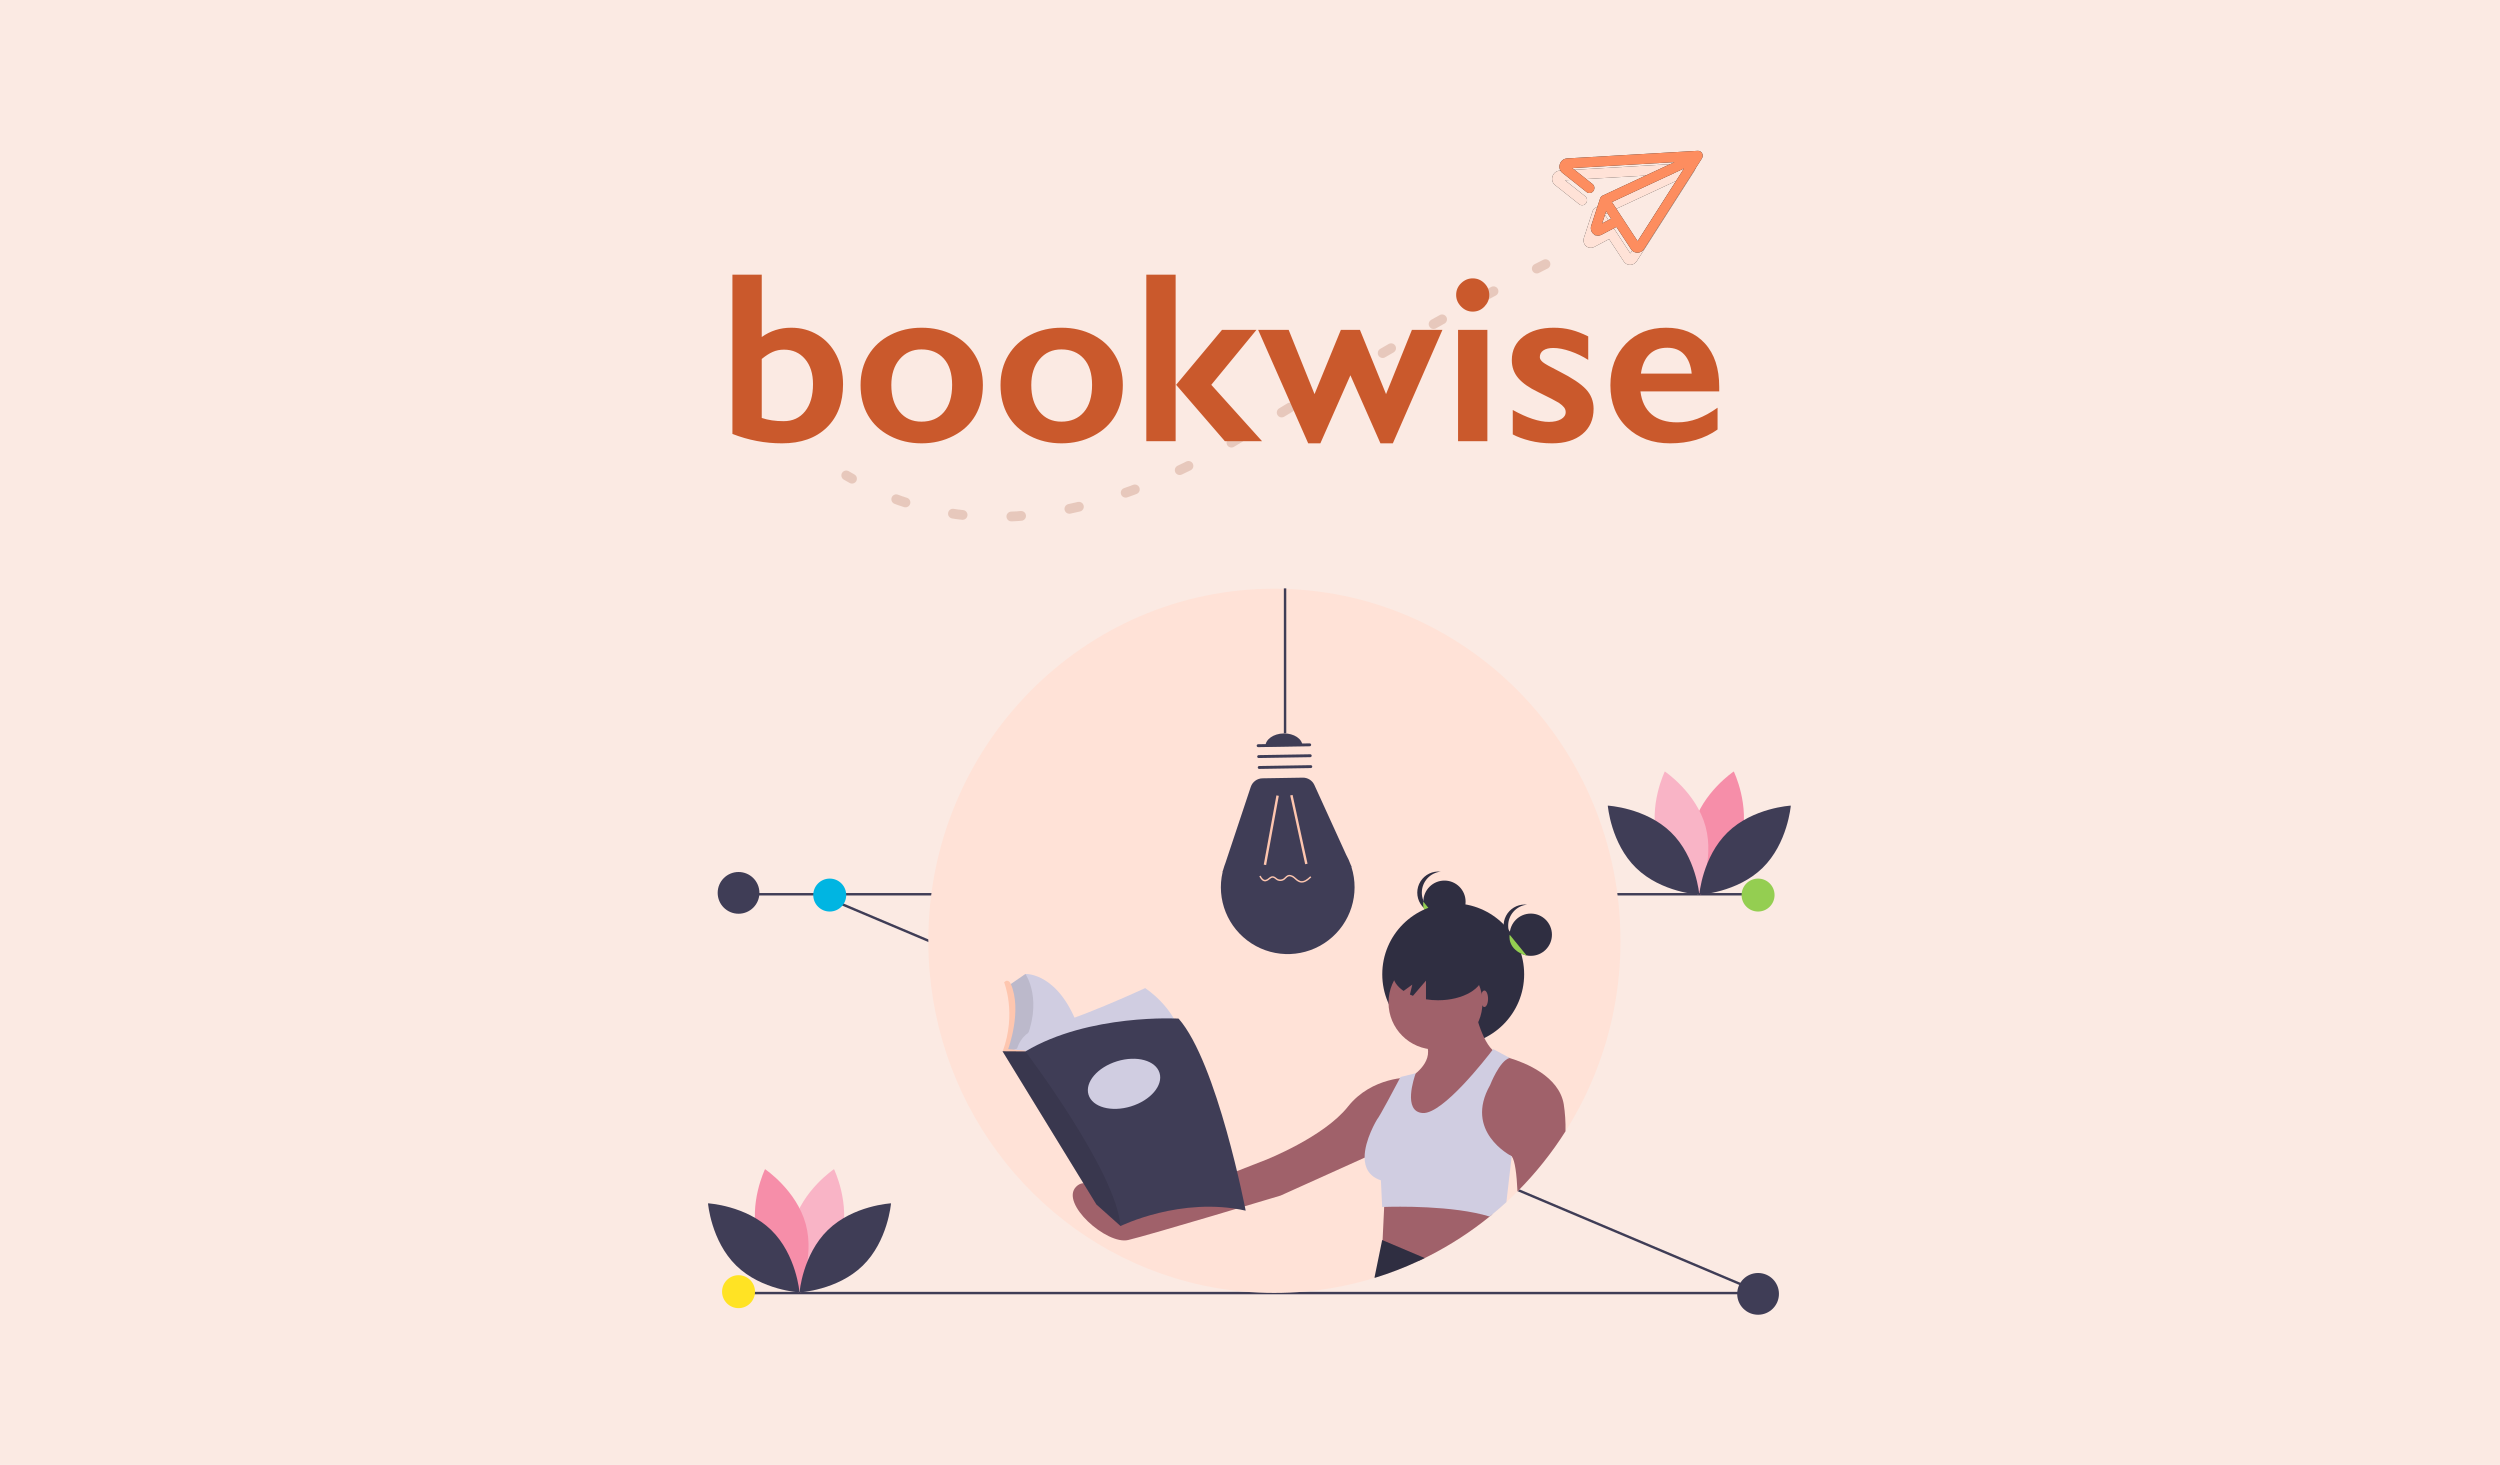
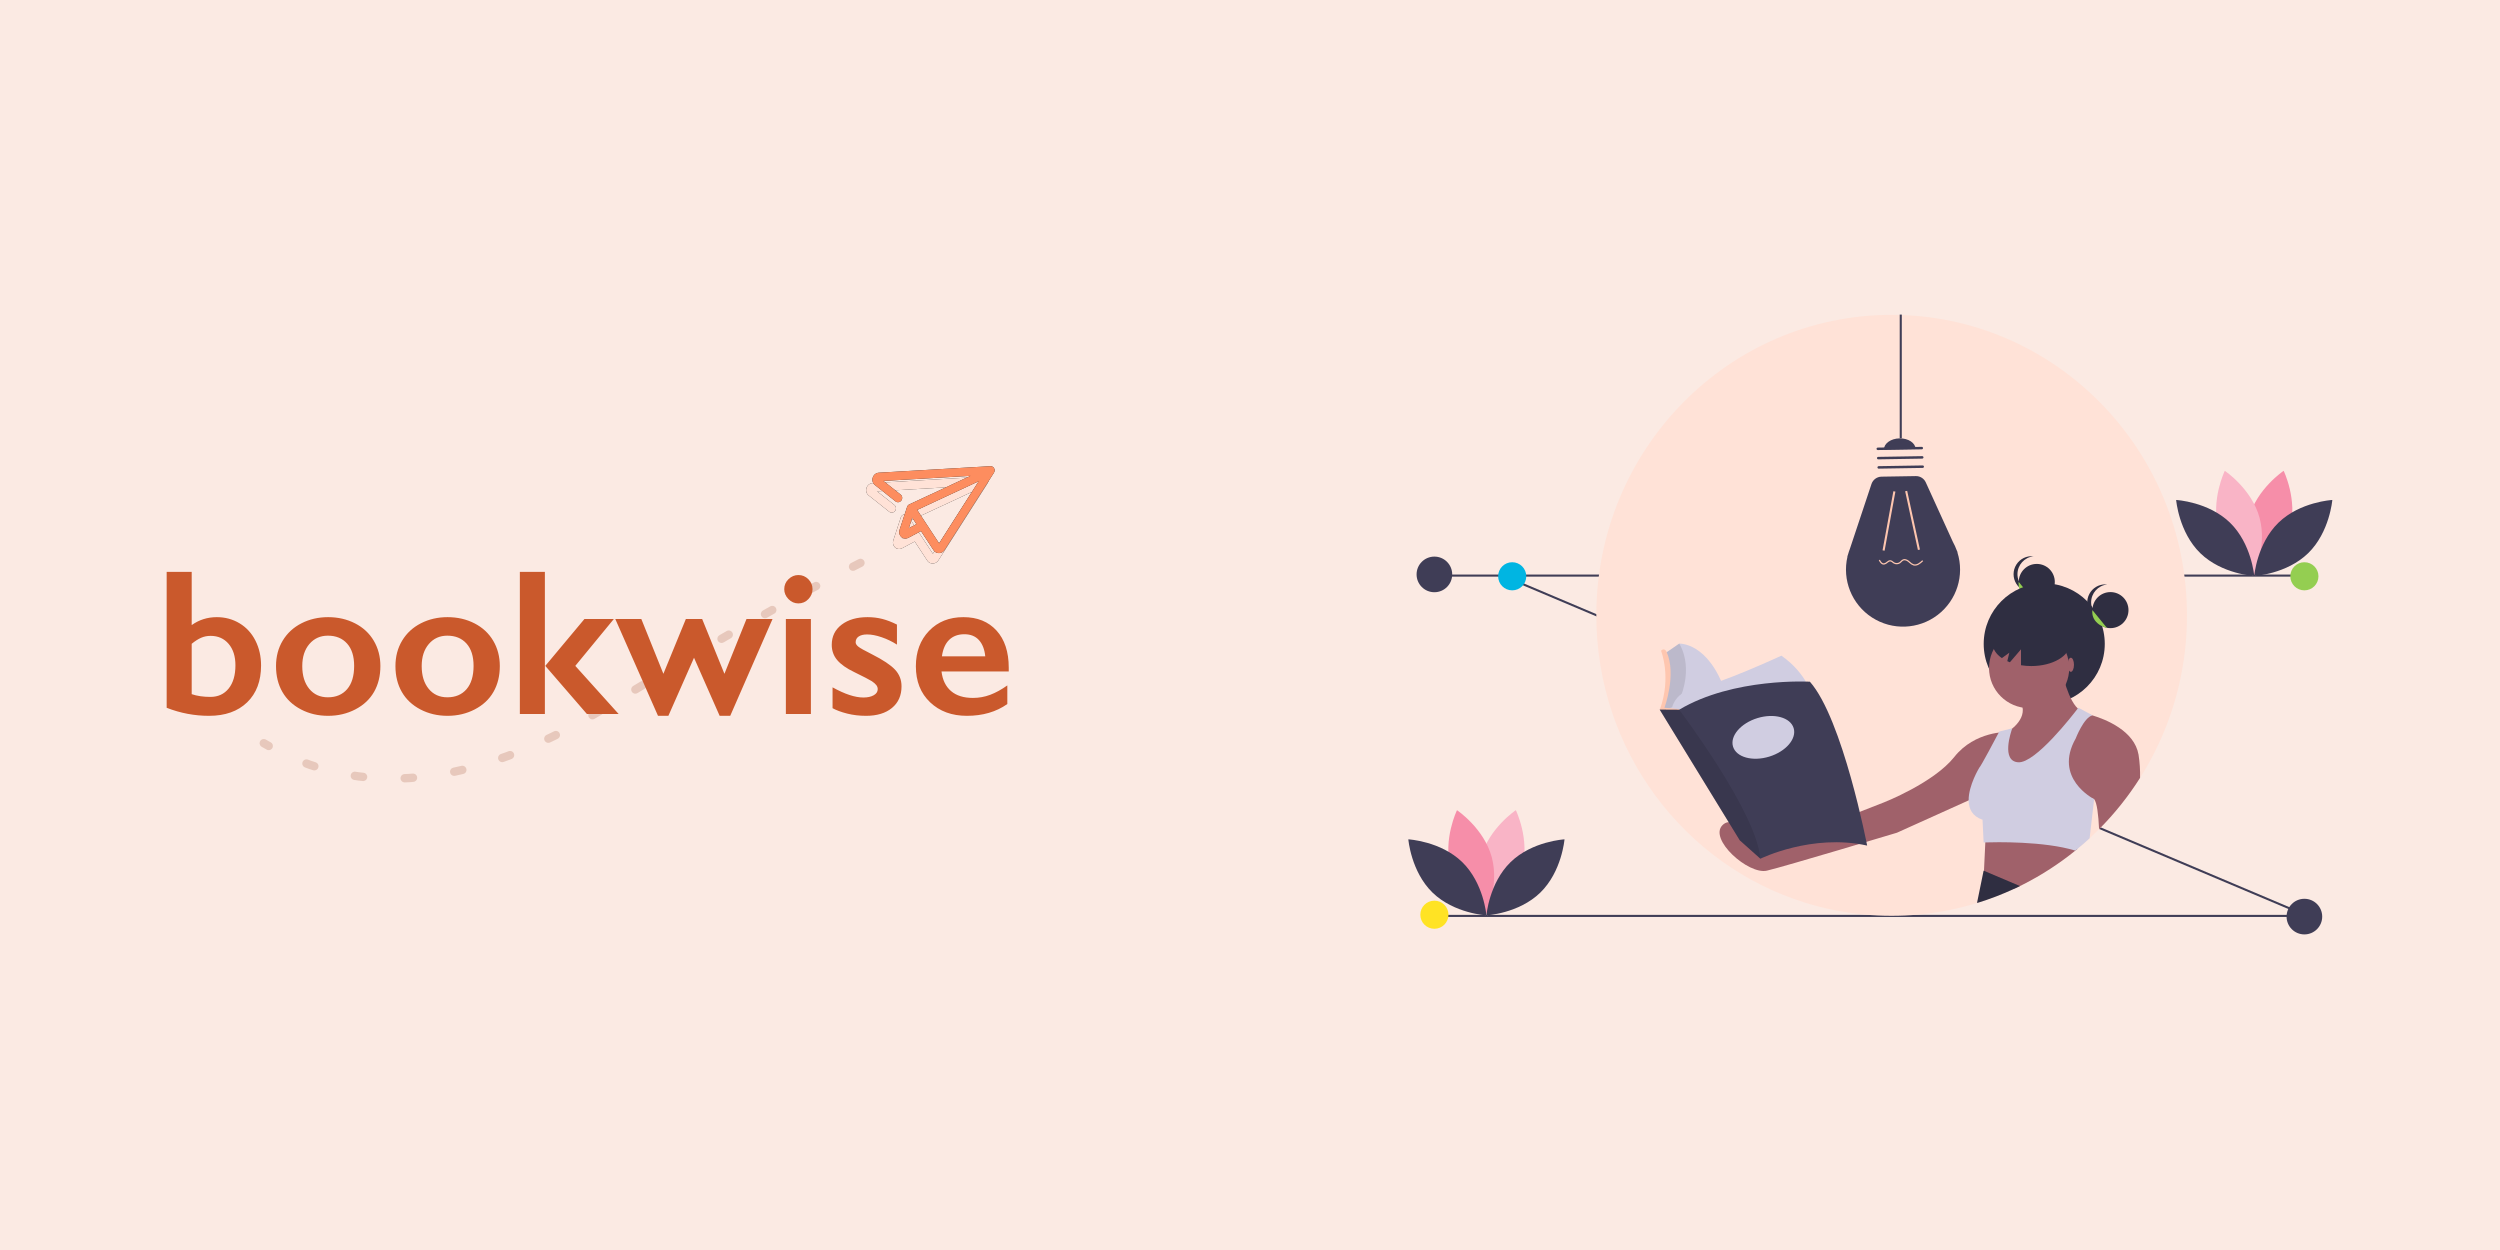
- <svg xmlns="http://www.w3.org/2000/svg" xmlns:xlink="http://www.w3.org/1999/xlink" width="1024px" height="600px" viewBox="0 0 1024 600" version="1.1">
+ <svg xmlns="http://www.w3.org/2000/svg" xmlns:xlink="http://www.w3.org/1999/xlink" width="1200px" height="600px" viewBox="0 0 1200 600" version="1.1">
  <defs>
    <rect id="path-1" x="0" y="0" width="91" height="91" rx="4" />
    <path d="M71.541,21.87 C70.971,21.381 70.181,21.279 69.501,21.586 L20.65,43.681 C19.41,44.239 18.664,45.513 18.741,46.913 C18.817,48.312 19.706,49.484 21.001,49.882 L33.046,53.659 C34.088,53.989 35.196,53.375 35.504,52.294 C35.811,51.213 35.229,50.064 34.187,49.746 L24.105,46.583 L62.271,29.323 L39.76,52.624 C39.749,52.635 39.738,52.658 39.716,52.67 C39.683,52.704 39.661,52.727 39.628,52.761 C39.606,52.783 39.585,52.818 39.574,52.84 C39.563,52.863 39.541,52.886 39.53,52.909 C39.519,52.92 39.519,52.931 39.519,52.931 C39.497,52.954 39.486,52.988 39.464,53.011 C39.442,53.045 39.431,53.079 39.409,53.113 C39.398,53.136 39.387,53.17 39.376,53.193 C39.354,53.227 39.343,53.273 39.321,53.307 C39.31,53.33 39.299,53.352 39.299,53.375 C39.288,53.421 39.266,53.455 39.255,53.5 C39.244,53.523 39.244,53.546 39.233,53.568 C39.222,53.614 39.212,53.659 39.201,53.705 C39.201,53.728 39.19,53.75 39.19,53.773 C39.179,53.819 39.179,53.864 39.179,53.91 C39.179,53.933 39.179,53.967 39.179,53.989 C39.179,54.035 39.179,54.08 39.179,54.115 C39.179,54.137 39.179,54.149 39.179,54.171 L39.771,65.834 C39.837,67.108 40.627,68.212 41.79,68.644 C42.13,68.769 42.47,68.826 42.81,68.826 C43.655,68.826 44.477,68.462 45.07,67.779 L49.579,62.614 L58.465,68.997 C59.013,69.383 59.638,69.588 60.286,69.588 C60.681,69.588 61.087,69.509 61.471,69.349 C62.469,68.94 63.193,68.041 63.412,66.96 L72.222,23.884 C72.375,23.133 72.112,22.359 71.541,21.87 Z M43.611,63.376 L43.347,58.131 L46.32,60.27 L43.611,63.376 Z M59.792,64.958 L44.225,53.773 L66.857,30.347 L59.792,64.958 Z" id="path-3" />
    <rect id="path-5" x="0" y="0" width="91" height="91" rx="4" />
    <path d="M71.541,21.87 C70.971,21.381 70.181,21.279 69.501,21.586 L20.65,43.681 C19.41,44.239 18.664,45.513 18.741,46.913 C18.817,48.312 19.706,49.484 21.001,49.882 L33.046,53.659 C34.088,53.989 35.196,53.375 35.504,52.294 C35.811,51.213 35.229,50.064 34.187,49.746 L24.105,46.583 L62.271,29.323 L39.76,52.624 C39.749,52.635 39.738,52.658 39.716,52.67 C39.683,52.704 39.661,52.727 39.628,52.761 C39.606,52.783 39.585,52.818 39.574,52.84 C39.563,52.863 39.541,52.886 39.53,52.909 C39.519,52.92 39.519,52.931 39.519,52.931 C39.497,52.954 39.486,52.988 39.464,53.011 C39.442,53.045 39.431,53.079 39.409,53.113 C39.398,53.136 39.387,53.17 39.376,53.193 C39.354,53.227 39.343,53.273 39.321,53.307 C39.31,53.33 39.299,53.352 39.299,53.375 C39.288,53.421 39.266,53.455 39.255,53.5 C39.244,53.523 39.244,53.546 39.233,53.568 C39.222,53.614 39.212,53.659 39.201,53.705 C39.201,53.728 39.19,53.75 39.19,53.773 C39.179,53.819 39.179,53.864 39.179,53.91 C39.179,53.933 39.179,53.967 39.179,53.989 C39.179,54.035 39.179,54.08 39.179,54.115 C39.179,54.137 39.179,54.149 39.179,54.171 L39.771,65.834 C39.837,67.108 40.627,68.212 41.79,68.644 C42.13,68.769 42.47,68.826 42.81,68.826 C43.655,68.826 44.477,68.462 45.07,67.779 L49.579,62.614 L58.465,68.997 C59.013,69.383 59.638,69.588 60.286,69.588 C60.681,69.588 61.087,69.509 61.471,69.349 C62.469,68.94 63.193,68.041 63.412,66.96 L72.222,23.884 C72.375,23.133 72.112,22.359 71.541,21.87 Z M43.611,63.376 L43.347,58.131 L46.32,60.27 L43.611,63.376 Z M59.792,64.958 L44.225,53.773 L66.857,30.347 L59.792,64.958 Z" id="path-7" />
  </defs>
-   <g id="bookwise-hero" stroke="none" stroke-width="1" fill="none" fill-rule="evenodd">
-     <rect fill="#FBEAE3" x="0" y="0" width="1024" height="600" />
-     <g id="undraw_book_reading_kx9s" transform="translate(290, 241)" fill-rule="nonzero">
+   <g id="bookwise_hero" stroke="none" stroke-width="1" fill="none" fill-rule="evenodd">
+     <rect fill="#FBEAE3" x="0" y="0" width="1200" height="600" />
+     <g id="undraw_book_reading_kx9s" transform="translate(676, 151)" fill-rule="nonzero">
      <rect id="Rectangle" fill="#3F3D56" x="12.386" y="288.137" width="418.05" height="1" />
      <rect id="Rectangle" fill="#3F3D56" transform="translate(237.611, 206.6872) rotate(-67.07803) translate(-237.611, -206.6872) " x="237.161" y="-2.338" width="1" height="418.05" />
      <rect id="Rectangle" fill="#3F3D56" x="12.386" y="124.787" width="418.05" height="1" />
      <path d="M373.737,144.362 C373.853,182.82 358.679,219.746 331.558,247.012 C330.077,248.501 328.564,249.956 327.017,251.377 C325.154,253.096 323.243,254.762 321.284,256.376 C320.911,256.687 320.537,256.993 320.159,257.294 C312.42,263.566 304.04,269 295.157,273.508 C294.631,273.773 294.104,274.039 293.573,274.3 C292.732,274.714 291.881,275.119 291.031,275.515 C259.547,290.165 223.742,292.595 190.568,282.332 C132.487,264.305 90.236,209.356 90.236,144.362 C90.236,64.708 153.7,0.137 231.986,0.137 C310.273,0.137 373.737,64.708 373.737,144.362 Z" id="Path" fill="#FFE2D7" />
      <path d="M263.547,114.107 L263.659,114.103 L263.215,113.128 C262.717,111.747 262.107,110.409 261.393,109.127 L248.372,80.538 C247.523,78.674 245.649,77.49 243.601,77.523 L227.111,77.799 C224.926,77.835 223.002,79.247 222.311,81.321 L211.945,112.455 C211.604,113.327 211.308,114.216 211.058,115.118 L210.706,116.176 L210.789,116.172 C208.156,127.428 212.874,139.125 222.581,145.403 C232.287,151.681 244.89,151.188 254.076,144.17 C263.262,137.153 267.052,125.123 263.547,114.107 L263.547,114.107 Z" id="Path" fill="#3F3D56" />
      <rect id="Rectangle" fill="#FEC6AF" transform="translate(230.514, 99.02649) rotate(-79.63351) translate(-230.514, -99.02649) " x="216.096" y="98.729" width="28.836" height="1" />
      <rect id="Rectangle" fill="#FEC6AF" transform="translate(241.8229, 98.83809) rotate(-12.26435) translate(-241.8229, -98.83809) " x="241.525" y="84.42" width="1" height="28.836" />
      <path d="M225.314,63.838 L246.443,63.486 C246.772,63.48 247.043,63.742 247.049,64.071 C247.054,64.4 246.792,64.671 246.463,64.676 L225.334,65.028 C225.121,65.032 224.923,64.921 224.813,64.739 C224.704,64.557 224.7,64.33 224.803,64.144 C224.906,63.958 225.101,63.841 225.314,63.838 L225.314,63.838 Z" id="Path" fill="#3F3D56" />
      <path d="M225.537,68.299 L246.667,67.947 C246.995,67.942 247.266,68.204 247.272,68.532 C247.277,68.861 247.015,69.132 246.686,69.138 L225.557,69.49 C225.228,69.495 224.957,69.233 224.952,68.904 C224.946,68.576 225.208,68.305 225.537,68.299 Z" id="Path" fill="#3F3D56" />
      <path d="M225.76,72.761 L246.89,72.409 C247.218,72.403 247.489,72.665 247.495,72.994 C247.5,73.323 247.238,73.594 246.91,73.599 L225.78,73.951 C225.451,73.957 225.18,73.695 225.175,73.366 C225.169,73.037 225.431,72.766 225.76,72.761 L225.76,72.761 Z" id="Path" fill="#3F3D56" />
      <path d="M235.808,59.416 C231.617,59.486 228.258,61.879 228.306,64.76 L243.484,64.507 C243.436,61.626 239.999,59.346 235.808,59.416 Z" id="Path" fill="#3F3D56" />
      <path d="M238.143,117.345 C238.971,117.401 239.756,117.736 240.369,118.296 C240.526,118.426 240.68,118.562 240.835,118.699 C241.324,119.21 241.924,119.602 242.588,119.846 C244.043,120.243 245.478,119.093 246.69,117.916 L247.105,118.343 C245.773,119.637 244.176,120.896 242.432,120.421 C241.678,120.155 240.997,119.719 240.441,119.145 C240.291,119.012 240.141,118.88 239.989,118.754 C239.492,118.341 238.531,117.699 237.677,118.032 C237.322,118.205 237.007,118.448 236.75,118.747 C236.551,118.957 236.336,119.15 236.107,119.326 C235.148,120.007 233.874,120.045 232.876,119.422 C232.701,119.305 232.532,119.179 232.371,119.043 C232.106,118.781 231.776,118.593 231.415,118.499 C230.909,118.428 230.449,118.789 229.962,119.171 C229.502,119.619 228.913,119.912 228.278,120.008 C228.256,120.009 228.234,120.01 228.213,120.01 C227.027,120.03 226.274,118.844 225.809,117.942 L226.338,117.669 C226.97,118.895 227.58,119.454 228.246,119.414 C228.756,119.316 229.226,119.068 229.595,118.703 C230.158,118.261 230.741,117.804 231.497,117.91 C231.968,118.012 232.4,118.245 232.745,118.581 C232.89,118.702 233.041,118.816 233.198,118.921 C233.99,119.406 234.994,119.376 235.756,118.845 C235.96,118.687 236.152,118.514 236.329,118.326 C236.642,117.967 237.028,117.678 237.46,117.478 C237.678,117.393 237.909,117.348 238.143,117.345 L238.143,117.345 Z" id="Path" fill="#FEC6AF" />
      <rect id="Rectangle" fill="#3F3D56" x="235.86" y="0" width="1" height="59.392" />
      <path d="M423.189,102.902 C419.417,116.845 406.497,125.481 406.497,125.481 C406.497,125.481 399.693,111.509 403.465,97.566 C407.237,83.622 420.157,74.987 420.157,74.987 C420.157,74.987 426.961,88.958 423.189,102.902 Z" id="Path" fill="#F68EA9" />
      <path d="M388.875,102.902 C392.647,116.845 405.567,125.481 405.567,125.481 C405.567,125.481 412.371,111.509 408.599,97.566 C404.827,83.622 391.907,74.987 391.907,74.987 C391.907,74.987 385.103,88.958 388.875,102.902 Z" id="Path" fill="#F9B4C6" />
      <path d="M394.417,99.905 C404.768,109.981 406.032,125.469 406.032,125.469 C406.032,125.469 390.515,124.622 380.165,114.546 C369.814,104.471 368.55,88.982 368.55,88.982 C368.55,88.982 384.067,89.829 394.417,99.905 Z" id="Path" fill="#3F3D56" />
      <path d="M417.647,99.905 C407.296,109.981 406.032,125.469 406.032,125.469 C406.032,125.469 421.549,124.622 431.899,114.546 C442.25,104.471 443.514,88.982 443.514,88.982 C443.514,88.982 427.997,89.829 417.647,99.905 Z" id="Path" fill="#3F3D56" />
      <path d="M54.639,265.802 C50.867,279.745 37.947,288.381 37.947,288.381 C37.947,288.381 31.143,274.409 34.915,260.466 C38.687,246.522 51.607,237.887 51.607,237.887 C51.607,237.887 58.411,251.858 54.639,265.802 Z" id="Path" fill="#F9B4C6" />
      <path d="M20.325,265.802 C24.097,279.745 37.017,288.381 37.017,288.381 C37.017,288.381 43.821,274.409 40.049,260.466 C36.277,246.522 23.357,237.887 23.357,237.887 C23.357,237.887 16.553,251.858 20.325,265.802 Z" id="Path" fill="#F68EA9" />
      <path d="M25.867,262.805 C36.218,272.881 37.482,288.369 37.482,288.369 C37.482,288.369 21.965,287.522 11.615,277.446 C1.264,267.371 1.42108547e-14,251.882 1.42108547e-14,251.882 C1.42108547e-14,251.882 15.517,252.729 25.867,262.805 Z" id="Path" fill="#3F3D56" />
      <path d="M49.097,262.805 C38.746,272.881 37.482,288.369 37.482,288.369 C37.482,288.369 52.999,287.522 63.349,277.446 C73.7,267.371 74.964,251.882 74.964,251.882 C74.964,251.882 59.447,252.729 49.097,262.805 Z" id="Path" fill="#3F3D56" />
      <circle id="Oval" fill="#2F2E41" cx="301.654" cy="128.335" r="8.655" />
      <path d="M292.38,124.625 C292.381,120.205 295.713,116.495 300.108,116.021 C296.81,115.661 293.596,117.218 291.834,120.029 C290.072,122.84 290.072,126.411 291.834,129.222 C293.596,132.033 296.81,133.59 300.108,133.23 C295.713,132.756 292.381,129.046 292.38,124.625 L292.38,124.625 Z" id="Path" fill="#2F2E41" />
      <path d="M292.998,128.335 C292.998,128.335 291.654,134.517 300.054,136.99 L292.998,128.335 Z" id="Path" fill="#94CE51" />
      <circle id="Oval" fill="#2F2E41" cx="305.234" cy="158.069" r="29.058" />
      <path d="M321.284,256.376 C320.911,256.687 320.537,256.993 320.159,257.294 C312.42,263.566 304.04,269 295.157,273.508 C294.631,273.773 294.104,274.039 293.573,274.3 C292.732,274.714 291.881,275.119 291.031,275.515 L276.136,270.551 L276.307,266.983 L276.307,266.969 L276.955,253.361 L277.175,248.708 L321.284,256.376 Z" id="Path" fill="#A0616A" />
      <path d="M293.573,274.3 C292.732,274.714 291.881,275.119 291.031,275.515 C285.212,278.235 279.211,280.546 273.071,282.431 C273.04,282.341 273.022,282.247 273.017,282.152 L276.136,266.911 L276.307,266.983 L293.573,274.3 Z" id="Path" fill="#2F2E41" />
      <circle id="Oval" fill="#A0616A" cx="297.98" cy="169.655" r="19.243" />
      <path d="M313.583,170.695 C313.583,170.695 316.703,186.298 322.424,189.938 L290.699,227.384 L278.737,215.942 L287.579,200.34 C287.579,200.34 297.46,194.619 294.34,186.818 L313.583,170.695 Z" id="Path" fill="#A0616A" />
      <path d="M351.232,222.37 C345.593,231.277 338.995,239.541 331.558,247.012 C331.238,240.037 330.545,234.286 329.186,232.585 C329.183,232.584 329.179,232.583 329.177,232.58 L312.541,227.383 C312.541,227.383 316.181,193.057 325.024,191.5 C325.024,191.5 326.306,191.761 328.3,192.364 C334.726,194.299 348.523,199.753 350.507,211.259 C351.072,214.935 351.314,218.652 351.232,222.37 L351.232,222.37 Z" id="Path" fill="#A0616A" />
      <path d="M287.579,200.34 C287.579,200.34 271.977,199.82 262.095,212.302 C252.214,224.783 228.29,234.145 228.29,234.145 L168.481,257.548 C168.481,257.548 157.56,238.305 150.799,245.066 C144.038,251.827 163.281,268.99 172.122,266.909 C180.963,264.829 234.531,248.707 234.531,248.707 L277.177,229.464 L287.579,200.34 Z" id="Path" fill="#A0616A" />
      <path d="M329.186,232.585 L327.017,251.377 C325.154,253.096 323.243,254.762 321.284,256.376 C320.911,256.687 320.537,256.993 320.159,257.294 C305.143,252.691 281.612,253.204 276.955,253.361 C276.424,253.375 276.136,253.388 276.136,253.388 L275.618,242.467 C270.628,240.806 268.99,237.175 268.945,233.179 C268.868,225.934 274.057,217.501 274.057,217.501 C274.988,216.569 281.95,203.371 283.39,200.635 C283.556,200.315 283.651,200.14 283.651,200.14 L289.892,198.583 C289.892,198.583 289.874,198.632 289.838,198.722 C289.28,200.284 284.429,214.409 292.781,214.9 C300.998,215.386 318.872,192.31 321.334,189.074 C321.518,188.831 321.617,188.701 321.617,188.701 L328.381,192.341 C328.354,192.35 328.327,192.355 328.3,192.364 C324.169,193.511 320.344,203.461 320.344,203.461 C309.557,222.469 328.705,232.342 329.177,232.58 C329.179,232.583 329.183,232.584 329.186,232.585 Z" id="Path" fill="#D0CDE1" />
      <path d="M299.026,147.068 C288.782,147.068 280.478,151.912 280.478,157.888 C280.478,160.561 282.147,163.005 284.903,164.892 L288.473,162.305 L287.502,166.358 C287.905,166.545 288.317,166.726 288.746,166.893 L294.08,160.67 L294.08,168.315 C295.715,168.577 297.369,168.708 299.026,168.707 C309.269,168.707 317.573,163.863 317.573,157.888 C317.573,151.912 309.269,147.068 299.026,147.068 Z" id="Path" fill="#2F2E41" />
      <circle id="Oval" fill="#2F2E41" cx="337.019" cy="141.857" r="8.655" />
      <path d="M327.745,138.147 C327.746,133.727 331.078,130.017 335.473,129.543 C335.165,129.51 334.856,129.493 334.546,129.492 C331.34,129.487 328.394,131.255 326.89,134.087 C325.386,136.918 325.57,140.35 327.369,143.004 C329.168,145.658 332.286,147.1 335.473,146.752 C331.078,146.278 327.746,142.568 327.745,138.147 L327.745,138.147 Z" id="Path" fill="#2F2E41" />
      <path d="M328.364,141.857 C328.364,141.857 327.019,148.039 335.42,150.512 L328.364,141.857 Z" id="Path" fill="#94CE51" />
      <ellipse id="Oval" fill="#A0616A" cx="318.003" cy="168.095" rx="1.502" ry="3.38" />
      <path d="M152.182,181.173 L129.377,186.698 L129.303,186.716 L126.824,188.96 L126.11,189.605 L124.581,189.328 L121.873,188.839 L123.76,182.47 L124.114,170.323 L122.816,162.893 L130.01,157.94 C130.01,157.94 144.044,157.115 152.182,181.173 Z" id="Path" fill="#D0CDE1" />
      <path d="M129.377,186.698 C129.068,187.357 129.715,186.922 129.362,187.6 L126.059,188.662 L124.581,189.328 L121.873,188.839 L123.76,182.47 L124.114,170.323 L122.816,162.893 L130.01,157.94 C130.01,157.94 137.731,168.875 129.377,186.698 Z" id="Path" fill="#000000" opacity="0.1" />
      <path d="M179.07,163.719 C179.07,163.719 149.115,177.635 136.968,179.758 C124.821,181.881 125.883,194.028 125.883,194.028 L193.93,183.414 C193.93,183.414 191.571,172.446 179.07,163.719 Z" id="Path" fill="#D0CDE1" />
      <path d="M121.283,161.36 C121.283,161.36 126.472,173.979 120.693,189.664 L127.416,192.73 L130.01,189.664 L130.069,189.369 L122.934,188.721 C122.934,188.721 128.831,172.918 123.996,161.95 C123.996,161.95 122.934,159.591 121.283,161.36 Z" id="Path" fill="#FEC6AF" />
      <path d="M220.229,254.881 C193.694,248.984 168.987,261.191 168.987,261.191 L168.92,261.13 L159.081,252.346 L120.634,189.605 L130.01,189.664 C156.073,174.097 192.751,176.22 192.751,176.22 C208.554,194.146 220.229,254.881 220.229,254.881 Z" id="Path" fill="#3F3D56" />
      <path d="M168.92,261.13 L159.081,252.346 L120.634,189.605 L130.01,189.664 C130.01,189.664 167.378,239.018 168.92,261.13 Z" id="Path" fill="#000000" opacity="0.1" />
      <ellipse id="Oval" fill="#D0CDE1" transform="translate(170.4023, 202.9316) rotate(-17.05185) translate(-170.4023, -202.9316) " cx="170.402" cy="202.932" rx="15.213" ry="9.671" />
      <circle id="Oval" fill="#3F3D56" cx="12.507" cy="124.719" r="8.55" />
      <circle id="Oval" fill="#3F3D56" cx="430.107" cy="288.969" r="8.55" />
      <circle id="Oval" fill="#00B5E2" cx="49.857" cy="125.619" r="6.75" />
      <circle id="Oval" fill="#94CE51" cx="430.107" cy="125.619" r="6.75" />
      <circle id="Oval" fill="#FFE324" cx="12.507" cy="288.069" r="6.75" />
    </g>
-     <g id="Group" transform="translate(300, 16)">
+     <g id="Group" transform="translate(80, 178)">
      <path d="M354.617,81.716 C320.288,97.553 271.804,124.473 209.165,162.476 C146.527,200.478 92.344,205.896 46.617,178.728" id="Path" stroke-opacity="0.2" stroke="#974321" stroke-width="4" stroke-linecap="round" stroke-linejoin="round" stroke-dasharray="4,20" />
      <path d="M12.012,96.503 L12.012,122.041 C15.56,119.501 19.58,118.232 24.072,118.232 C28.076,118.232 31.714,119.217 34.985,121.186 C38.257,123.155 40.796,125.922 42.603,129.487 C44.409,133.051 45.312,137.031 45.312,141.425 C45.312,148.912 43.083,154.812 38.623,159.126 C34.163,163.439 28.06,165.595 20.312,165.595 C13.346,165.595 6.576,164.309 0,161.738 L0,96.503 L12.012,96.503 Z M12.012,155.195 C14.583,156.074 17.578,156.513 20.996,156.513 C24.674,156.513 27.596,155.17 29.761,152.485 C31.925,149.799 33.008,146.08 33.008,141.328 C33.008,137.031 31.917,133.605 29.736,131.049 C27.555,128.494 24.674,127.216 21.094,127.216 C19.434,127.216 17.904,127.526 16.504,128.144 C15.104,128.763 13.607,129.723 12.012,131.025 L12.012,155.195 Z M77.49,118.232 C82.243,118.232 86.556,119.225 90.43,121.21 C94.303,123.196 97.298,125.979 99.414,129.56 C101.53,133.141 102.588,137.194 102.588,141.718 C102.588,146.438 101.571,150.572 99.536,154.121 C97.502,157.669 94.507,160.468 90.552,162.519 C86.597,164.57 82.243,165.595 77.49,165.595 C72.705,165.595 68.359,164.57 64.453,162.519 C60.547,160.468 57.577,157.669 55.542,154.121 C53.507,150.572 52.49,146.438 52.49,141.718 C52.49,137.128 53.564,133.051 55.713,129.487 C57.861,125.922 60.856,123.155 64.697,121.186 C68.538,119.217 72.803,118.232 77.49,118.232 Z M65.088,141.718 C65.088,146.276 66.203,149.913 68.433,152.631 C70.662,155.35 73.649,156.709 77.393,156.709 C81.299,156.709 84.375,155.406 86.621,152.802 C88.867,150.198 89.99,146.471 89.99,141.621 C89.99,136.998 88.859,133.426 86.597,130.903 C84.334,128.38 81.266,127.119 77.393,127.119 C73.747,127.119 70.785,128.453 68.506,131.123 C66.227,133.792 65.088,137.324 65.088,141.718 Z M134.814,118.232 C139.567,118.232 143.88,119.225 147.754,121.21 C151.628,123.196 154.622,125.979 156.738,129.56 C158.854,133.141 159.912,137.194 159.912,141.718 C159.912,146.438 158.895,150.572 156.86,154.121 C154.826,157.669 151.831,160.468 147.876,162.519 C143.921,164.57 139.567,165.595 134.814,165.595 C130.029,165.595 125.684,164.57 121.777,162.519 C117.871,160.468 114.901,157.669 112.866,154.121 C110.832,150.572 109.814,146.438 109.814,141.718 C109.814,137.128 110.889,133.051 113.037,129.487 C115.186,125.922 118.18,123.155 122.021,121.186 C125.863,119.217 130.127,118.232 134.814,118.232 Z M122.412,141.718 C122.412,146.276 123.527,149.913 125.757,152.631 C127.987,155.35 130.973,156.709 134.717,156.709 C138.623,156.709 141.699,155.406 143.945,152.802 C146.191,150.198 147.314,146.471 147.314,141.621 C147.314,136.998 146.183,133.426 143.921,130.903 C141.659,128.38 138.591,127.119 134.717,127.119 C131.071,127.119 128.109,128.453 125.83,131.123 C123.551,133.792 122.412,137.324 122.412,141.718 Z M181.543,96.503 L181.543,164.716 L169.531,164.716 L169.531,96.503 L181.543,96.503 Z M214.648,119.111 L196.143,141.621 L216.943,164.716 L201.709,164.716 L181.738,141.621 L200.537,119.111 L214.648,119.111 Z M227.832,119.111 L238.428,145.429 L249.219,119.111 L257.031,119.111 L267.725,145.429 L278.32,119.111 L290.82,119.111 L270.508,165.595 L265.43,165.595 L253.125,137.714 L240.82,165.595 L235.84,165.595 L215.332,119.111 L227.832,119.111 Z M303.223,98.017 C305.078,98.017 306.673,98.684 308.008,100.019 C309.342,101.354 310.01,102.949 310.01,104.804 C310.01,106.595 309.351,108.182 308.032,109.565 C306.714,110.948 305.111,111.64 303.223,111.64 C301.4,111.64 299.813,110.948 298.462,109.565 C297.111,108.182 296.436,106.595 296.436,104.804 C296.436,102.916 297.119,101.313 298.486,99.995 C299.854,98.676 301.432,98.017 303.223,98.017 Z M309.229,119.111 L309.229,164.716 L297.217,164.716 L297.217,119.111 L309.229,119.111 Z M336.426,118.232 C338.932,118.232 341.292,118.517 343.506,119.086 C345.719,119.656 348.063,120.559 350.537,121.796 L350.537,131.416 C348.258,129.951 345.817,128.771 343.213,127.876 C340.609,126.98 338.281,126.533 336.23,126.533 C334.505,126.533 333.154,126.858 332.178,127.509 C331.201,128.16 330.713,129.088 330.713,130.293 C330.713,130.976 331.12,131.66 331.934,132.343 C332.747,133.027 334.977,134.28 338.623,136.103 C343.831,138.74 347.485,141.173 349.585,143.403 C351.685,145.633 352.734,148.31 352.734,151.435 C352.734,155.83 351.204,159.288 348.145,161.811 C345.085,164.334 340.951,165.595 335.742,165.595 C332.487,165.595 329.452,165.237 326.636,164.521 C323.82,163.805 321.484,162.942 319.629,161.933 L319.629,151.923 C325.488,155.179 330.42,156.806 334.424,156.806 C336.475,156.806 338.135,156.44 339.404,155.708 C340.674,154.975 341.309,154.007 341.309,152.802 C341.309,152.086 341.081,151.435 340.625,150.849 C340.169,150.263 339.486,149.661 338.574,149.043 L338.399,148.928 C337.331,148.252 334.541,146.809 330.029,144.599 C326.351,142.841 323.633,140.929 321.875,138.862 C320.117,136.795 319.238,134.345 319.238,131.513 C319.238,127.477 320.817,124.254 323.975,121.845 C327.132,119.436 331.283,118.232 336.426,118.232 Z M382.422,118.232 C389.128,118.232 394.434,120.38 398.34,124.677 C402.246,128.974 404.199,134.915 404.199,142.5 L404.199,144.306 L371.924,144.306 C372.412,148.375 373.934,151.508 376.489,153.706 C379.045,155.903 382.552,157.002 387.012,157.002 C389.876,157.002 392.635,156.505 395.288,155.512 C397.941,154.519 400.684,153.014 403.516,150.996 L403.516,159.931 C398.177,163.707 391.699,165.595 384.082,165.595 C376.888,165.595 371.012,163.431 366.455,159.101 C361.898,154.772 359.619,149.01 359.619,141.816 C359.619,134.882 361.727,129.218 365.942,124.824 C370.158,120.429 375.651,118.232 382.422,118.232 Z M382.91,126.435 C379.883,126.435 377.45,127.33 375.61,129.121 C373.771,130.911 372.607,133.548 372.119,137.031 L372.119,137.031 L392.92,137.031 C392.594,133.71 391.585,131.114 389.893,129.243 C388.2,127.371 385.872,126.435 382.91,126.435 Z" id="bookwise" fill="#CA592C" fill-rule="nonzero" />
-       <g id="icons/32px/paper-plane" transform="translate(361.4008, 64.5) rotate(21) translate(-361.4008, -64.5) translate(315.9008, 19)">
-         <g id="Icon-frame">
-           <mask id="mask-2" fill="white">
-             <use xlink:href="#path-1" />
-           </mask>
-           <g id="Rectangle-2" />
-         </g>
-         <g id="Icon">
-           <mask id="mask-4" fill="white">
-             <use xlink:href="#path-3" />
-           </mask>
-           <use id="icon/paper-plane" fill="#222222" fill-rule="nonzero" xlink:href="#path-3" />
-           <g id="colours/burning-orange/20" mask="url(#mask-4)" fill="#FFE2D7">
-             <polygon id="#EB612A" points="0 0 219 0 219 219 0 219" />
+       <g transform="translate(315.9008, 19)" id="icons/32px/paper-plane-copy">
+         <g transform="translate(45.5, 45.5) rotate(21) translate(-45.5, -45.5) ">
+           <g id="Icon-frame">
+             <mask id="mask-2" fill="white">
+               <use xlink:href="#path-1" />
+             </mask>
+             <g id="Rectangle-2" />
+           </g>
+           <g id="Icon">
+             <mask id="mask-4" fill="white">
+               <use xlink:href="#path-3" />
+             </mask>
+             <use id="icon/paper-plane" fill="#222222" fill-rule="nonzero" xlink:href="#path-3" />
+             <g id="Group" mask="url(#mask-4)" fill="#FFE2D7">
+               <g id="🎨-ICON-COLOUR">
+                 <polygon id="#EB612A" points="0 0 218.969 0 218.969 218.969 0 218.969" />
+               </g>
+             </g>
          </g>
        </g>
      </g>
-       <g id="icons/32px/paper-plane" transform="translate(364.4008, 59.5) rotate(21) translate(-364.4008, -59.5) translate(318.9008, 14)">
-         <g id="Icon-frame">
-           <mask id="mask-6" fill="white">
-             <use xlink:href="#path-5" />
-           </mask>
-           <g id="Rectangle-2" />
-         </g>
-         <g id="Icon">
-           <mask id="mask-8" fill="white">
-             <use xlink:href="#path-7" />
-           </mask>
-           <use id="icon/paper-plane" fill="#222222" fill-rule="nonzero" xlink:href="#path-7" />
-           <g id="colours/burning-orange/80" mask="url(#mask-8)" fill="#FD8D5F">
-             <polygon id="#EB612A" points="0 0 219 0 219 219 0 219" />
+       <g transform="translate(318.9008, 14)" id="icons/32px/paper-plane">
+         <g transform="translate(45.5, 45.5) rotate(21) translate(-45.5, -45.5) ">
+           <g id="Icon-frame">
+             <mask id="mask-6" fill="white">
+               <use xlink:href="#path-5" />
+             </mask>
+             <g id="Rectangle-2" />
+           </g>
+           <g id="Icon">
+             <mask id="mask-8" fill="white">
+               <use xlink:href="#path-7" />
+             </mask>
+             <use id="icon/paper-plane" fill="#222222" fill-rule="nonzero" xlink:href="#path-7" />
+             <g id="Group" mask="url(#mask-8)" fill="#FD8D5F">
+               <g id="🎨-ICON-COLOUR">
+                 <polygon id="#EB612A" points="0 0 218.969 0 218.969 218.969 0 218.969" />
+               </g>
+             </g>
          </g>
        </g>
      </g>
    </g>
  </g>
</svg>
